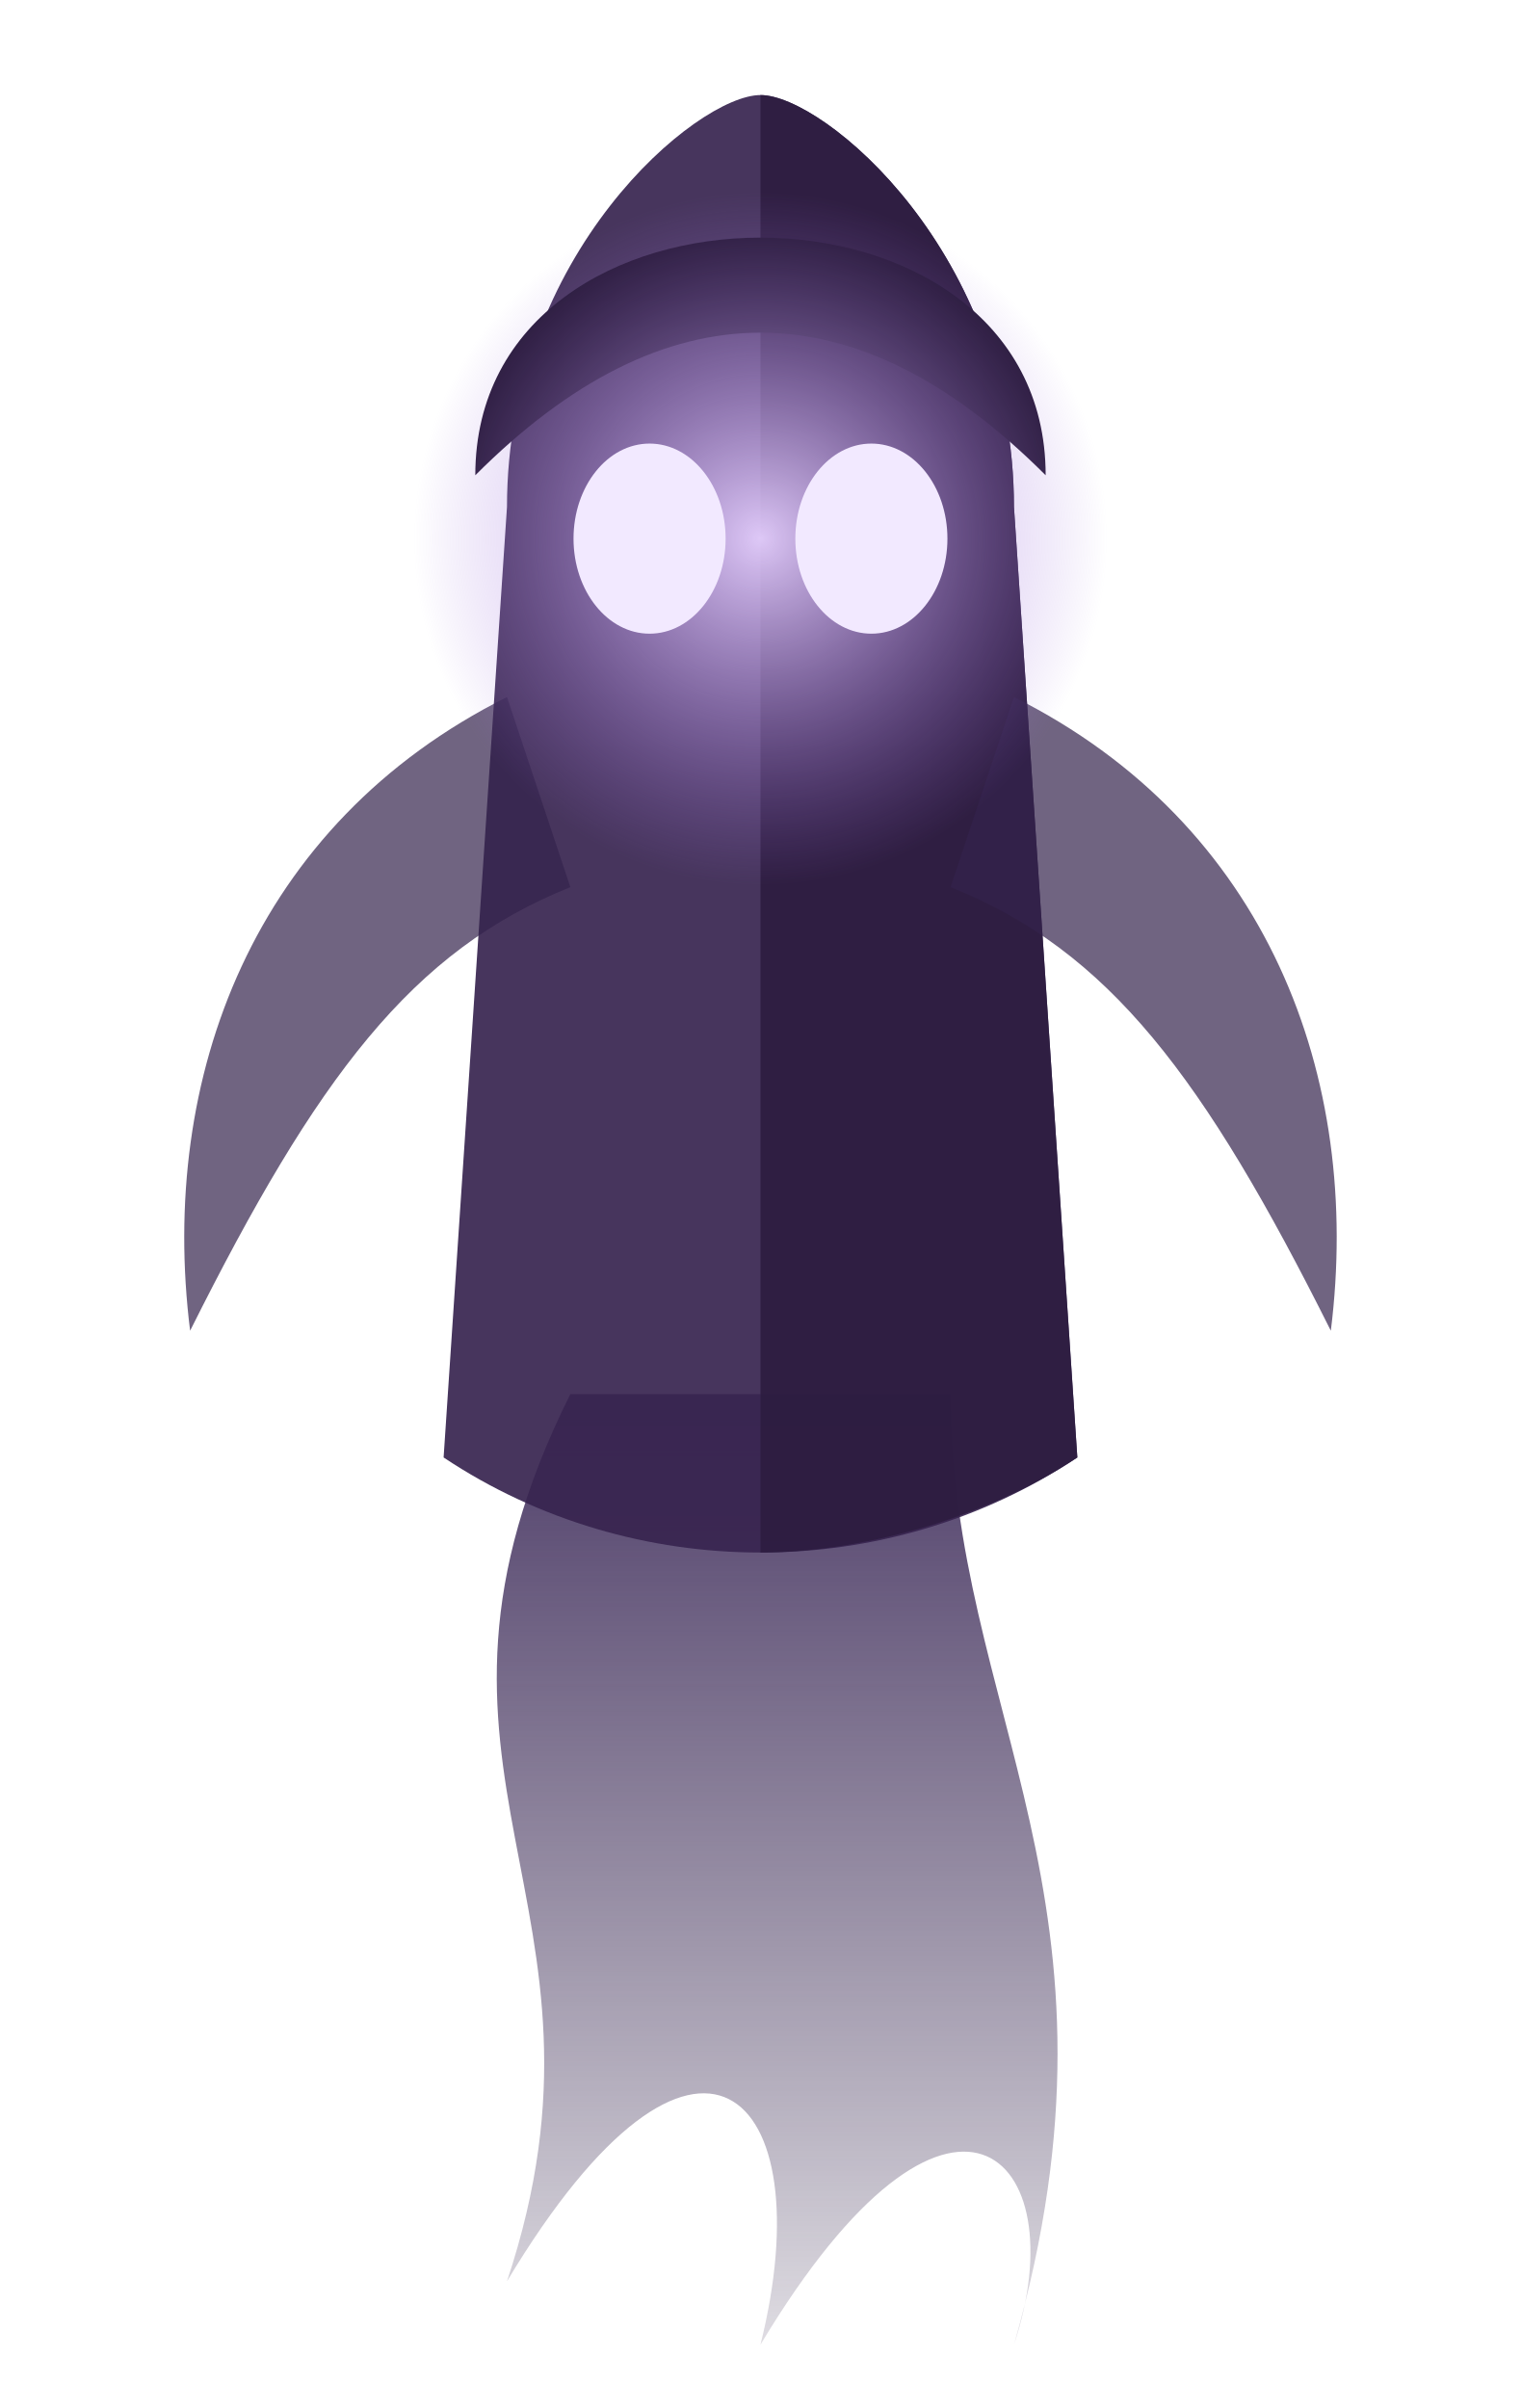
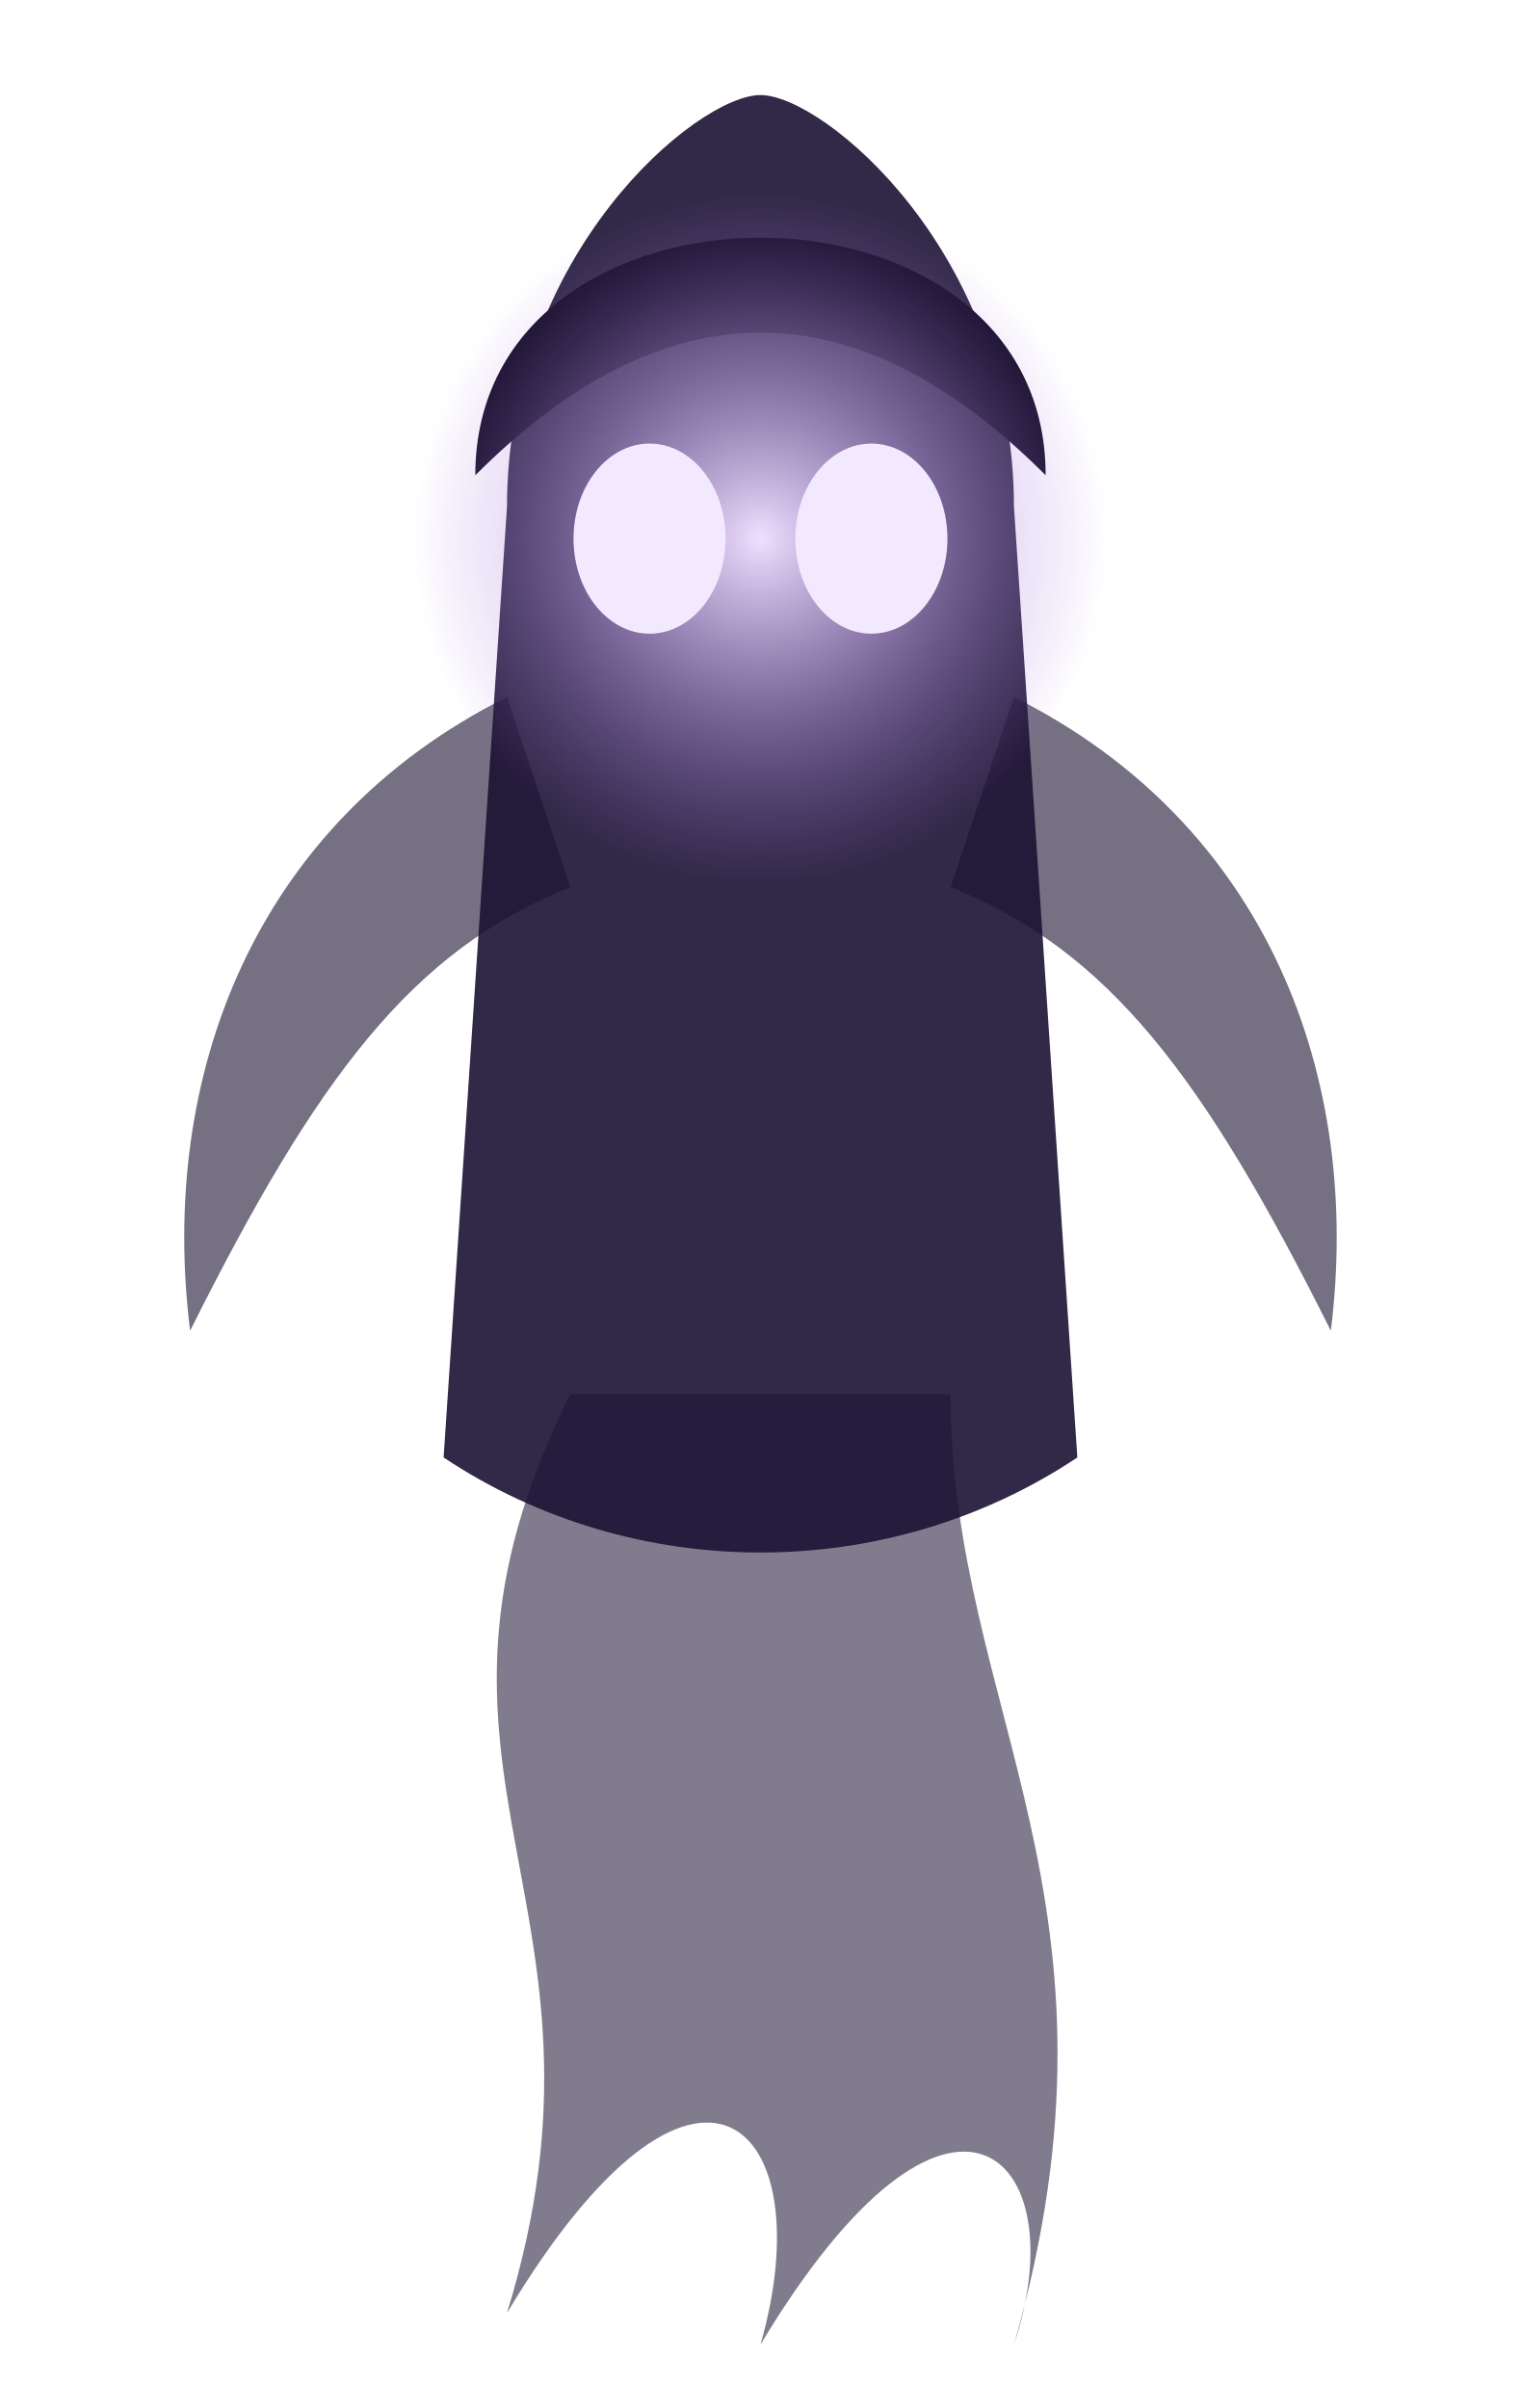
<svg xmlns="http://www.w3.org/2000/svg" width="48" height="76" viewBox="0 0 48 76">
  <defs>
    <radialGradient id="olhoVento" cx="50%" cy="50%" r="50%">
-       <stop offset="0%" stop-color="#e6d0ff" stop-opacity="0.95" />
+       <stop offset="0%" stop-color="#efe0ff" stop-opacity="1" />
      <stop offset="100%" stop-color="#9a6fd8" stop-opacity="0" />
    </radialGradient>
-     <linearGradient id="mantoVento" x1="0" y1="0" x2="0" y2="1">
-       <stop offset="0%" stop-color="#3a2758" stop-opacity="0.9" />
-       <stop offset="100%" stop-color="#2a1a42" stop-opacity="0.15" />
-     </linearGradient>
  </defs>
-   <path d="M18 44 C12 56 20 60 16 72 C22 62 26 66 24 74 C30 64 34 68 32 74 C36 60 30 54 30 44 Z" fill="url(#mantoVento)" />
-   <path d="M16 16 C16 8 22 3 24 3 C26 3 32 8 32 16 L34 46 C28 50 20 50 14 46 Z" fill="#37244f" opacity="0.92" />
-   <path d="M24 3 C26 3 32 8 32 16 L34 46 C31 48 27 49 24 49 Z" fill="#2c1c40" opacity="0.92" />
-   <path d="M15 15 C15 5 33 5 33 15 C27 9 21 9 15 15 Z" fill="#241634" />
-   <path d="M16 22 C8 26 5 34 6 42 C10 34 13 30 18 28 Z" fill="#33224c" opacity="0.7" />
-   <path d="M32 22 C40 26 43 34 42 42 C38 34 35 30 30 28 Z" fill="#33224c" opacity="0.7" />
+   <path d="M18 44 C12 56 20 60 16 73 C22 63 26 67 24 74 C30 64 34 68 32 74 C36 60 30 54 30 44 Z" fill="#1a1130" opacity="0.55" />
+   <path d="M16 16 C16 8 22 3 24 3 C26 3 32 8 32 16 L34 46 C28 50 20 50 14 46 Z" fill="#1c1234" opacity="0.9" />
+   <path d="M15 15 C15 5 33 5 33 15 C27 9 21 9 15 15 Z" fill="#140c26" />
+   <path d="M16 22 C8 26 5 34 6 42 C10 34 13 30 18 28 Z" fill="#1a1030" opacity="0.6" />
+   <path d="M32 22 C40 26 43 34 42 42 C38 34 35 30 30 28 Z" fill="#1a1030" opacity="0.6" />
  <circle cx="24" cy="17" r="11" fill="url(#olhoVento)" />
  <ellipse cx="20.5" cy="17" rx="2.4" ry="3" fill="#f2e9ff" />
  <ellipse cx="27.5" cy="17" rx="2.4" ry="3" fill="#f2e9ff" />
</svg>
